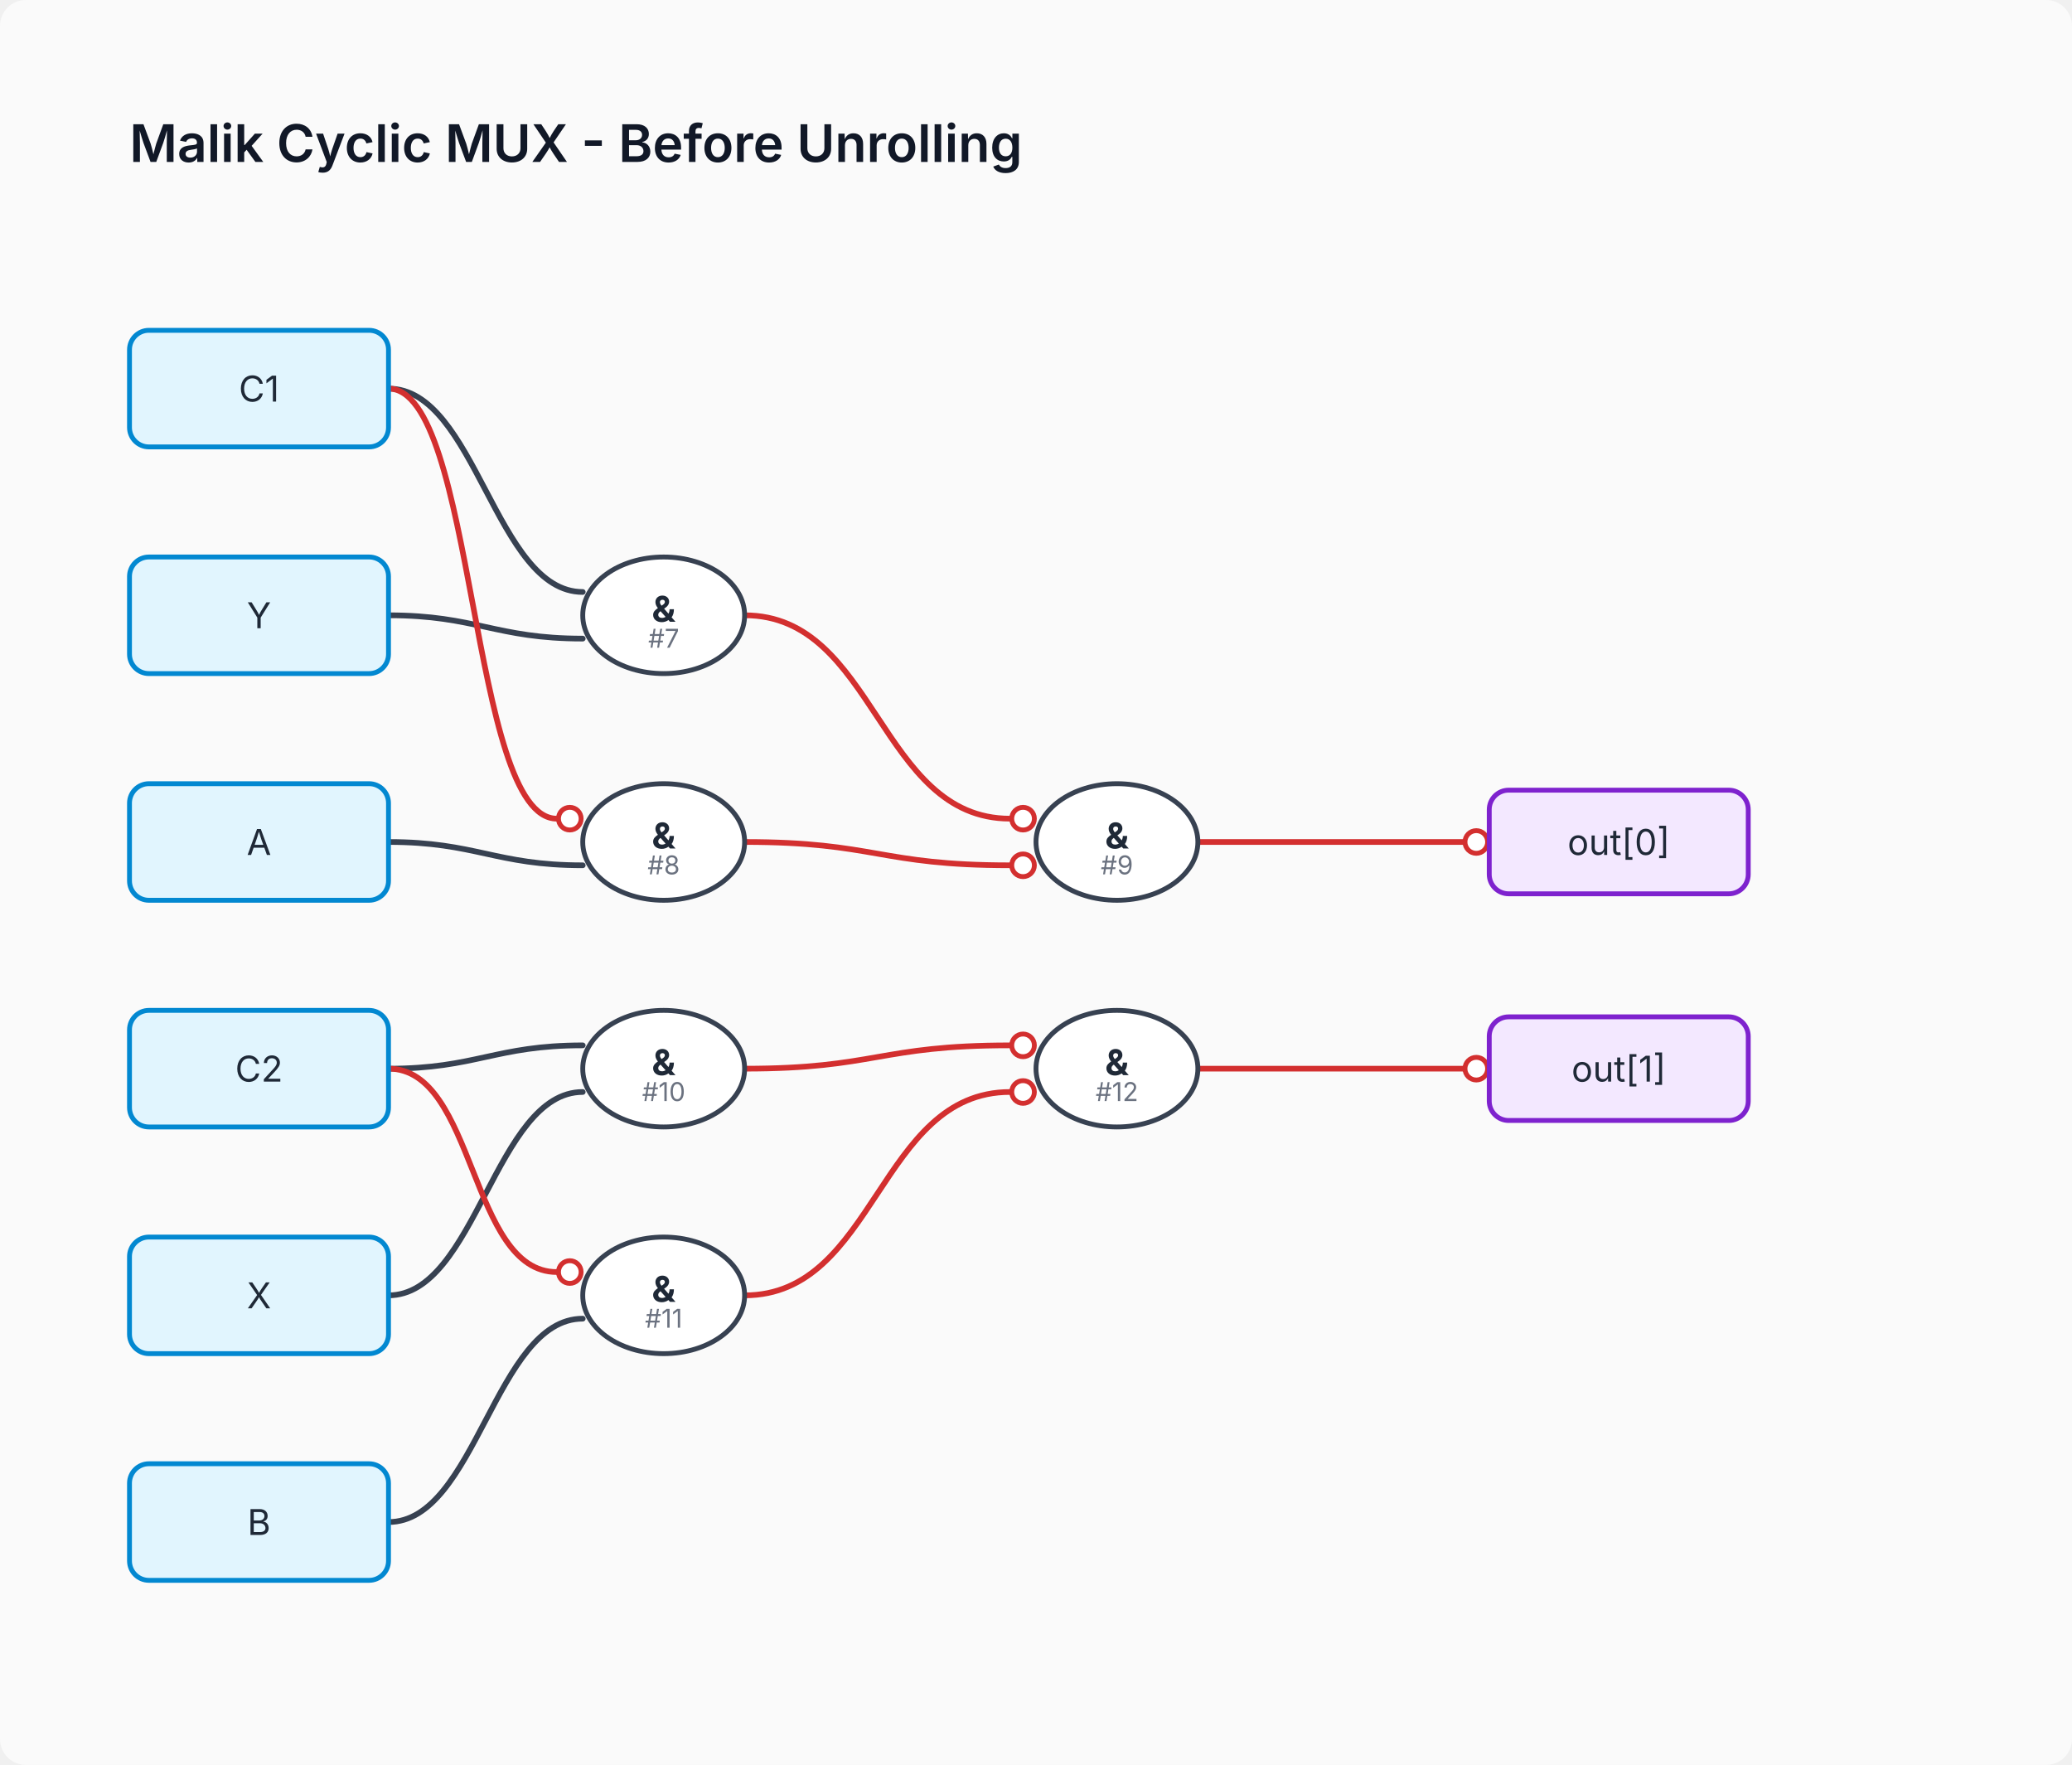
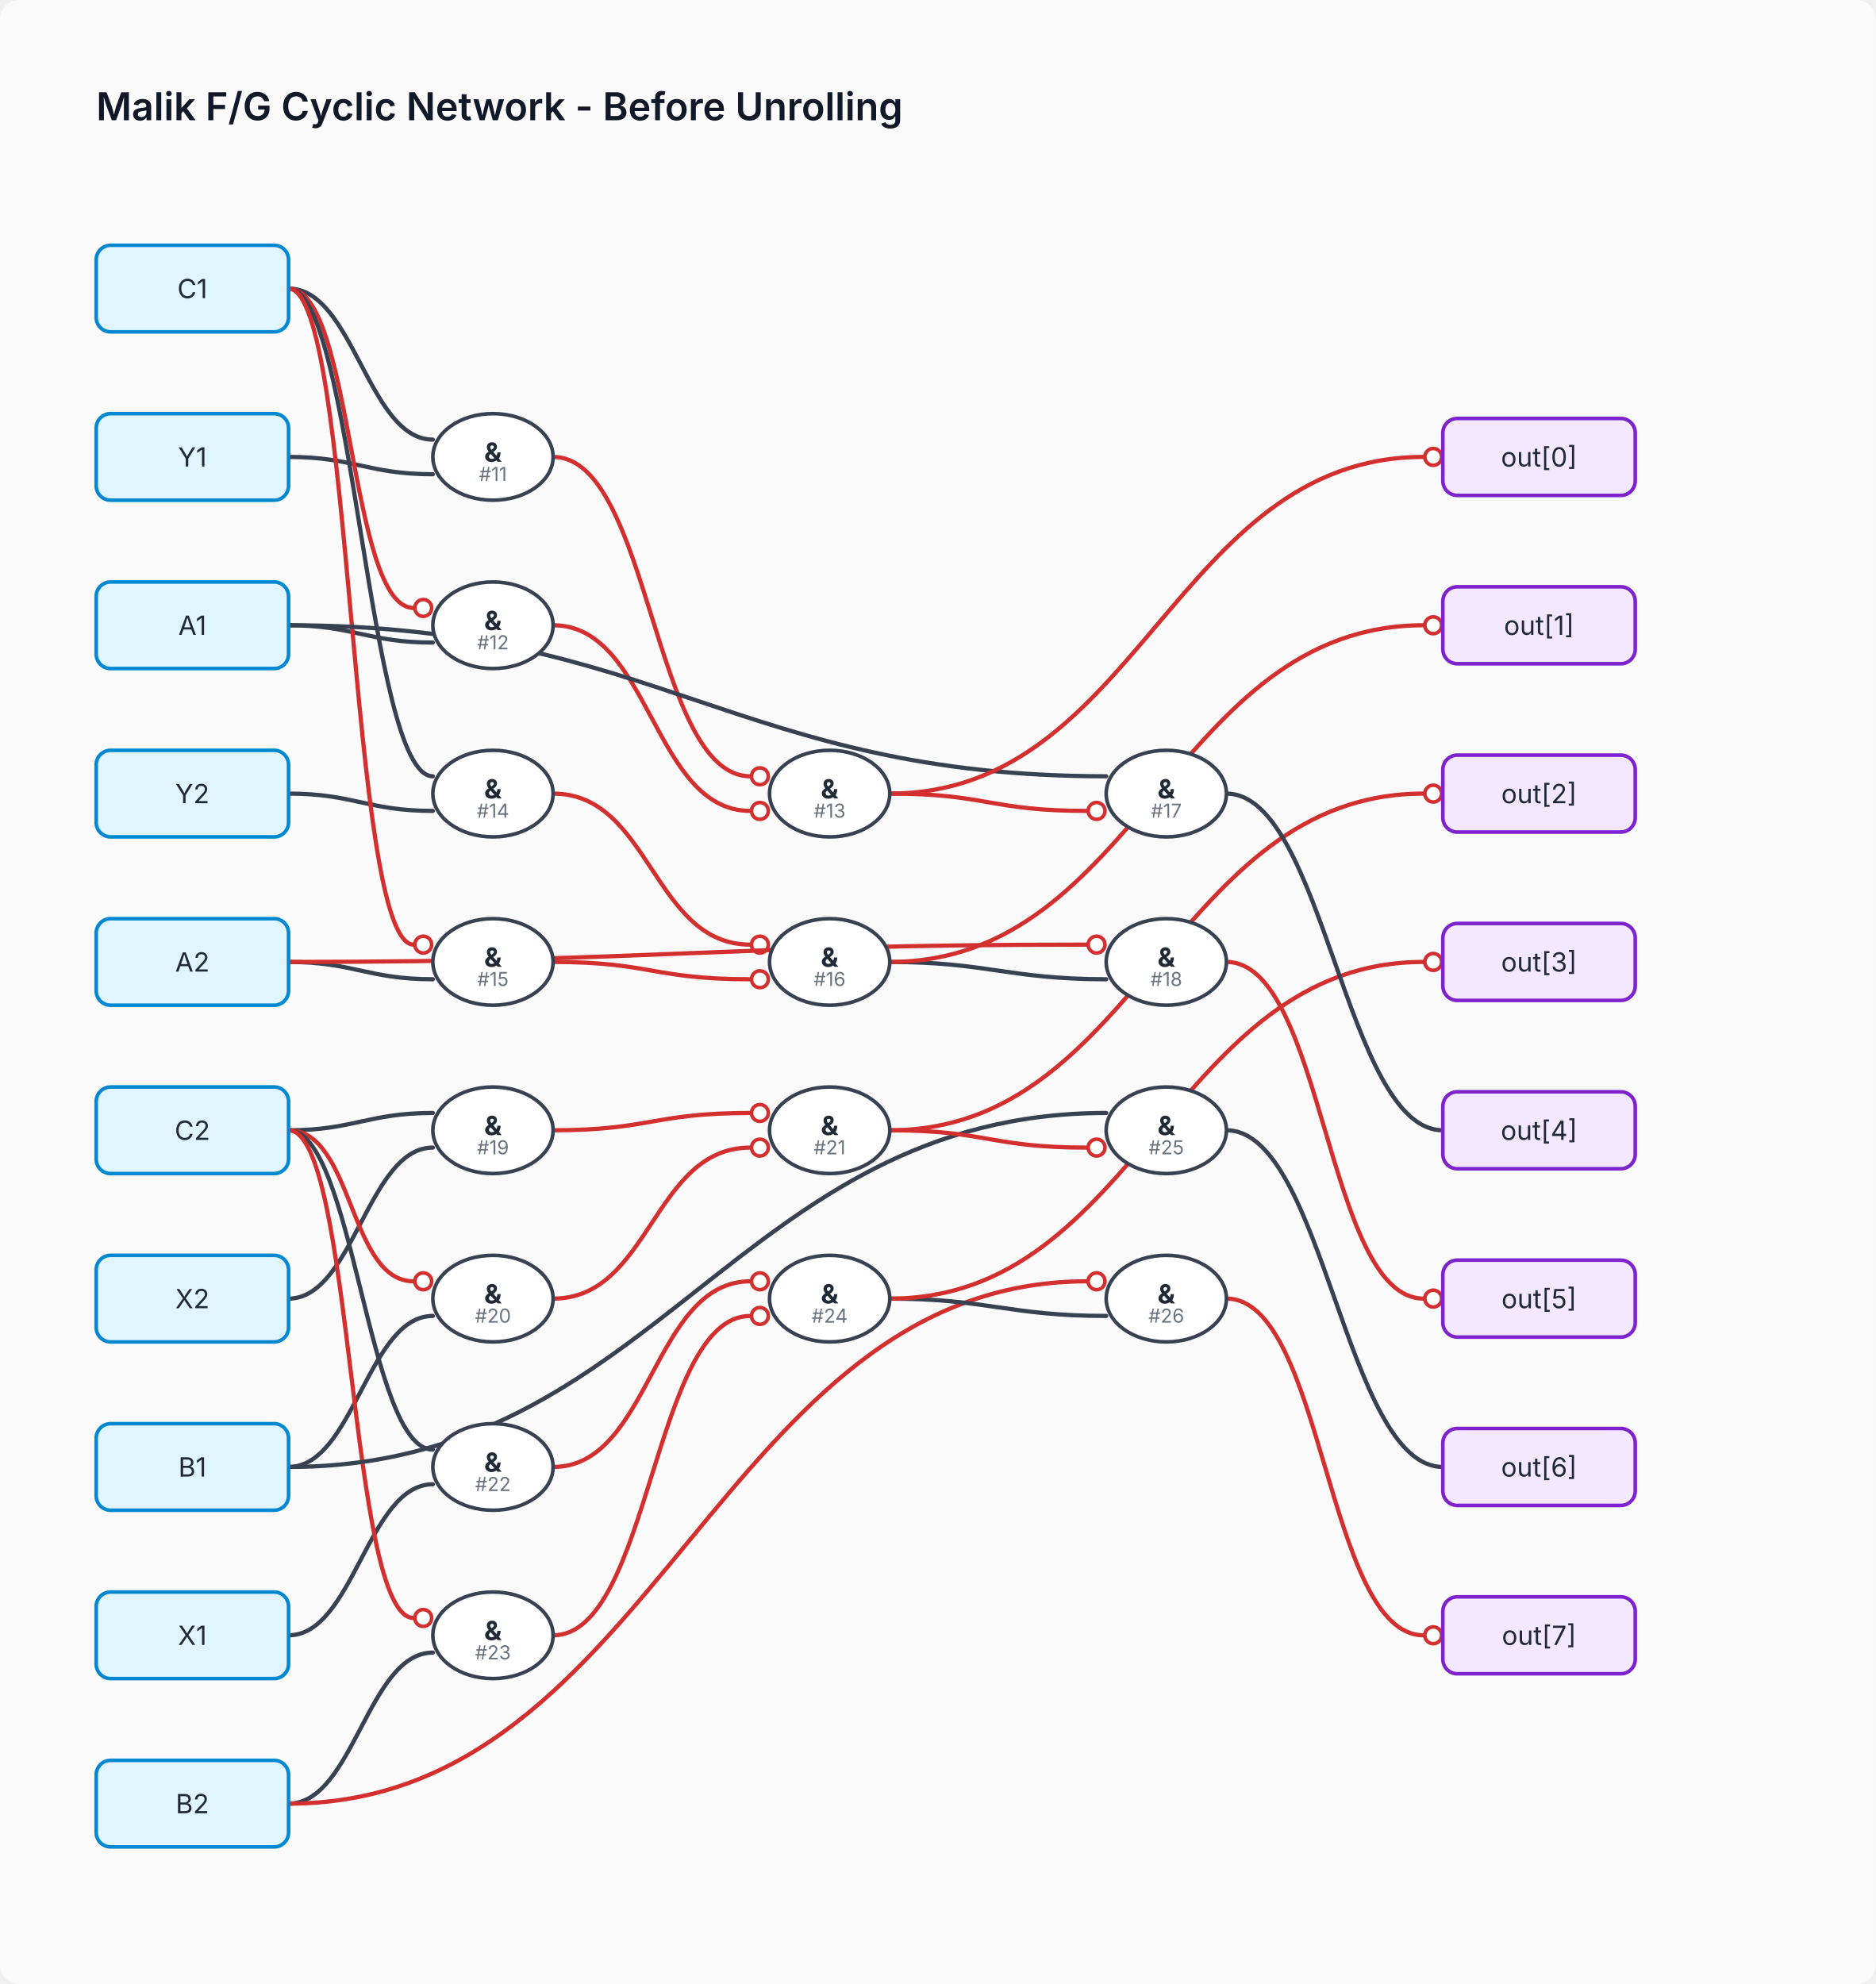
- <svg xmlns="http://www.w3.org/2000/svg" viewBox="0 0 640 545" width="640" height="545">
+ <svg xmlns="http://www.w3.org/2000/svg" viewBox="0 0 780 825" width="780" height="825">
  <defs>
    <style>
      .title { font-family: system-ui, -apple-system, sans-serif; font-size: 16px; font-weight: 600; fill: #111827; }
      .lbl { font-family: system-ui, -apple-system, sans-serif; font-size: 11px; fill: #1f2937; dominant-baseline: central; text-anchor: middle; }
      .sublbl { font-family: system-ui, -apple-system, sans-serif; font-size: 8px; fill: #6b7280; text-anchor: middle; }
      .gate-and { fill: #ffffff; stroke: #374151; stroke-width: 1.5; }
      .gate-in { fill: #e1f5fe; stroke: #0288d1; stroke-width: 1.5; rx: 6px; }
      .gate-const { fill: #eeeeee; stroke: #757575; stroke-width: 1.5; }
      .gate-out { fill: #f3e8ff; stroke: #7e22ce; stroke-width: 1.5; rx: 6px; }
      .wire { fill: none; stroke: #374151; stroke-width: 1.75; stroke-linecap: round; }
      .wire-inv { fill: none; stroke: #d32f2f; stroke-width: 1.75; stroke-linecap: round; }
      .bubble { fill: #ffffff; stroke: #d32f2f; stroke-width: 1.5; }
    </style>
  </defs>
  <rect width="100%" height="100%" fill="#fafafa" rx="8" />
-   <text x="40" y="50" class="title">Malik Cyclic MUX - Before Unrolling</text>
+   <text x="40" y="50" class="title">Malik F/G Cyclic Network - Before Unrolling</text>
  <path d="M 120 120 C 147 120, 153 182.8, 180 182.8" class="wire" />
  <path d="M 120 190 C 147 190, 153 197.2, 180 197.2" class="wire" />
  <path d="M 120 120 C 147 120, 145 252.8, 172 252.8" class="wire-inv" />
  <circle cx="176" cy="252.8" r="3.5" class="bubble" />
  <path d="M 120 260 C 147 260, 153 267.2, 180 267.2" class="wire" />
-   <path d="M 230 190 C 270.5 190, 271.5 252.8, 312 252.8" class="wire-inv" />
-   <circle cx="316" cy="252.8" r="3.5" class="bubble" />
-   <path d="M 230 260 C 270.5 260, 271.5 267.2, 312 267.2" class="wire-inv" />
-   <circle cx="316" cy="267.2" r="3.5" class="bubble" />
-   <path d="M 120 330 C 147 330, 153 322.8, 180 322.8" class="wire" />
-   <path d="M 120 400 C 147 400, 153 337.2, 180 337.2" class="wire" />
-   <path d="M 120 330 C 147 330, 145 392.8, 172 392.8" class="wire-inv" />
+   <path d="M 230 190 C 270.5 190, 271.5 322.8, 312 322.8" class="wire-inv" />
+   <circle cx="316" cy="322.8" r="3.5" class="bubble" />
+   <path d="M 230 260 C 270.5 260, 271.5 337.2, 312 337.2" class="wire-inv" />
+   <circle cx="316" cy="337.2" r="3.5" class="bubble" />
+   <path d="M 120 120 C 147 120, 153 322.8, 180 322.8" class="wire" />
+   <path d="M 120 330 C 147 330, 153 337.2, 180 337.2" class="wire" />
+   <path d="M 120 120 C 147 120, 145 392.8, 172 392.8" class="wire-inv" />
  <circle cx="176" cy="392.8" r="3.5" class="bubble" />
-   <path d="M 120 470 C 147 470, 153 407.2, 180 407.2" class="wire" />
-   <path d="M 230 330 C 270.5 330, 271.5 322.8, 312 322.8" class="wire-inv" />
-   <circle cx="316" cy="322.8" r="3.5" class="bubble" />
-   <path d="M 230 400 C 270.5 400, 271.5 337.2, 312 337.2" class="wire-inv" />
-   <circle cx="316" cy="337.2" r="3.5" class="bubble" />
-   <path d="M 370 260 C 410.5 260, 411.5 260, 452 260" class="wire-inv" />
-   <circle cx="456" cy="260" r="3.5" class="bubble" />
-   <path d="M 370 330 C 410.5 330, 411.5 330, 452 330" class="wire-inv" />
-   <circle cx="456" cy="330" r="3.5" class="bubble" />
+   <path d="M 120 400 C 147 400, 153 407.2, 180 407.2" class="wire" />
+   <path d="M 230 330 C 270.5 330, 271.5 392.8, 312 392.8" class="wire-inv" />
+   <circle cx="316" cy="392.8" r="3.5" class="bubble" />
+   <path d="M 230 400 C 270.5 400, 271.5 407.2, 312 407.2" class="wire-inv" />
+   <circle cx="316" cy="407.2" r="3.5" class="bubble" />
+   <path d="M 120 470 C 147 470, 153 462.8, 180 462.8" class="wire" />
+   <path d="M 120 540 C 147 540, 153 477.2, 180 477.2" class="wire" />
+   <path d="M 120 470 C 147 470, 145 532.8, 172 532.8" class="wire-inv" />
+   <circle cx="176" cy="532.8" r="3.5" class="bubble" />
+   <path d="M 120 610 C 147 610, 153 547.2, 180 547.2" class="wire" />
+   <path d="M 230 470 C 270.5 470, 271.5 462.8, 312 462.8" class="wire-inv" />
+   <circle cx="316" cy="462.8" r="3.5" class="bubble" />
+   <path d="M 230 540 C 270.5 540, 271.5 477.2, 312 477.2" class="wire-inv" />
+   <circle cx="316" cy="477.2" r="3.5" class="bubble" />
+   <path d="M 120 470 C 147 470, 153 602.8, 180 602.8" class="wire" />
+   <path d="M 120 680 C 147 680, 153 617.2, 180 617.2" class="wire" />
+   <path d="M 120 470 C 147 470, 145 672.8, 172 672.8" class="wire-inv" />
+   <circle cx="176" cy="672.8" r="3.5" class="bubble" />
+   <path d="M 120 750 C 147 750, 153 687.2, 180 687.2" class="wire" />
+   <path d="M 230 610 C 270.5 610, 271.5 532.8, 312 532.8" class="wire-inv" />
+   <circle cx="316" cy="532.8" r="3.5" class="bubble" />
+   <path d="M 230 680 C 270.5 680, 271.5 547.2, 312 547.2" class="wire-inv" />
+   <circle cx="316" cy="547.2" r="3.5" class="bubble" />
+   <path d="M 120 260 C 273 260, 307 322.8, 460 322.8" class="wire" />
+   <path d="M 370 330 C 410.5 330, 411.5 337.2, 452 337.2" class="wire-inv" />
+   <circle cx="456" cy="337.2" r="3.5" class="bubble" />
+   <path d="M 120 400 C 273 400, 299 392.8, 452 392.8" class="wire-inv" />
+   <circle cx="456" cy="392.8" r="3.5" class="bubble" />
+   <path d="M 370 400 C 410.5 400, 419.5 407.2, 460 407.2" class="wire" />
+   <path d="M 120 610 C 273 610, 307 462.8, 460 462.8" class="wire" />
+   <path d="M 370 470 C 410.5 470, 411.5 477.2, 452 477.2" class="wire-inv" />
+   <circle cx="456" cy="477.2" r="3.5" class="bubble" />
+   <path d="M 120 750 C 273 750, 299 532.8, 452 532.8" class="wire-inv" />
+   <circle cx="456" cy="532.8" r="3.5" class="bubble" />
+   <path d="M 370 540 C 410.5 540, 419.5 547.2, 460 547.2" class="wire" />
+   <path d="M 370 330 C 473.5 330, 488.5 190, 592 190" class="wire-inv" />
+   <circle cx="596" cy="190" r="3.5" class="bubble" />
+   <path d="M 370 400 C 473.5 400, 488.5 260, 592 260" class="wire-inv" />
+   <circle cx="596" cy="260" r="3.5" class="bubble" />
+   <path d="M 370 470 C 473.5 470, 488.5 330, 592 330" class="wire-inv" />
+   <circle cx="596" cy="330" r="3.5" class="bubble" />
+   <path d="M 370 540 C 473.5 540, 488.5 400, 592 400" class="wire-inv" />
+   <circle cx="596" cy="400" r="3.5" class="bubble" />
+   <path d="M 510 330 C 550.5 330, 559.5 470, 600 470" class="wire" />
+   <path d="M 510 400 C 550.5 400, 551.5 540, 592 540" class="wire-inv" />
+   <circle cx="596" cy="540" r="3.5" class="bubble" />
+   <path d="M 510 470 C 550.5 470, 559.5 610, 600 610" class="wire" />
+   <path d="M 510 540 C 550.5 540, 551.5 680, 592 680" class="wire-inv" />
+   <circle cx="596" cy="680" r="3.5" class="bubble" />
  <rect x="40" y="102" width="80" height="36" class="gate-in" />
  <text x="80" y="120" class="lbl">C1</text>
  <rect x="40" y="172" width="80" height="36" class="gate-in" />
-   <text x="80" y="190" class="lbl">Y</text>
+   <text x="80" y="190" class="lbl">Y1</text>
  <ellipse cx="205" cy="190" rx="25" ry="18" class="gate-and" />
  <text x="205" y="188" class="lbl" font-weight="bold">&amp;</text>
-   <text x="205" y="200" class="sublbl">#7</text>
+   <text x="205" y="200" class="sublbl">#11</text>
  <rect x="40" y="242" width="80" height="36" class="gate-in" />
-   <text x="80" y="260" class="lbl">A</text>
+   <text x="80" y="260" class="lbl">A1</text>
  <ellipse cx="205" cy="260" rx="25" ry="18" class="gate-and" />
  <text x="205" y="258" class="lbl" font-weight="bold">&amp;</text>
-   <text x="205" y="270" class="sublbl">#8</text>
-   <ellipse cx="345" cy="260" rx="25" ry="18" class="gate-and" />
-   <text x="345" y="258" class="lbl" font-weight="bold">&amp;</text>
-   <text x="345" y="270" class="sublbl">#9</text>
+   <text x="205" y="270" class="sublbl">#12</text>
+   <ellipse cx="345" cy="330" rx="25" ry="18" class="gate-and" />
+   <text x="345" y="328" class="lbl" font-weight="bold">&amp;</text>
+   <text x="345" y="340" class="sublbl">#13</text>
  <rect x="40" y="312" width="80" height="36" class="gate-in" />
-   <text x="80" y="330" class="lbl">C2</text>
-   <rect x="40" y="382" width="80" height="36" class="gate-in" />
-   <text x="80" y="400" class="lbl">X</text>
+   <text x="80" y="330" class="lbl">Y2</text>
  <ellipse cx="205" cy="330" rx="25" ry="18" class="gate-and" />
  <text x="205" y="328" class="lbl" font-weight="bold">&amp;</text>
-   <text x="205" y="340" class="sublbl">#10</text>
-   <rect x="40" y="452" width="80" height="36" class="gate-in" />
-   <text x="80" y="470" class="lbl">B</text>
+   <text x="205" y="340" class="sublbl">#14</text>
+   <rect x="40" y="382" width="80" height="36" class="gate-in" />
+   <text x="80" y="400" class="lbl">A2</text>
  <ellipse cx="205" cy="400" rx="25" ry="18" class="gate-and" />
  <text x="205" y="398" class="lbl" font-weight="bold">&amp;</text>
-   <text x="205" y="410" class="sublbl">#11</text>
-   <ellipse cx="345" cy="330" rx="25" ry="18" class="gate-and" />
-   <text x="345" y="328" class="lbl" font-weight="bold">&amp;</text>
-   <text x="345" y="340" class="sublbl">#12</text>
-   <rect x="460" y="244" width="80" height="32" class="gate-out" />
-   <text x="500" y="260" class="lbl">out[0]</text>
-   <rect x="460" y="314" width="80" height="32" class="gate-out" />
-   <text x="500" y="330" class="lbl">out[1]</text>
+   <text x="205" y="410" class="sublbl">#15</text>
+   <ellipse cx="345" cy="400" rx="25" ry="18" class="gate-and" />
+   <text x="345" y="398" class="lbl" font-weight="bold">&amp;</text>
+   <text x="345" y="410" class="sublbl">#16</text>
+   <rect x="40" y="452" width="80" height="36" class="gate-in" />
+   <text x="80" y="470" class="lbl">C2</text>
+   <rect x="40" y="522" width="80" height="36" class="gate-in" />
+   <text x="80" y="540" class="lbl">X2</text>
+   <ellipse cx="205" cy="470" rx="25" ry="18" class="gate-and" />
+   <text x="205" y="468" class="lbl" font-weight="bold">&amp;</text>
+   <text x="205" y="480" class="sublbl">#19</text>
+   <rect x="40" y="592" width="80" height="36" class="gate-in" />
+   <text x="80" y="610" class="lbl">B1</text>
+   <ellipse cx="205" cy="540" rx="25" ry="18" class="gate-and" />
+   <text x="205" y="538" class="lbl" font-weight="bold">&amp;</text>
+   <text x="205" y="550" class="sublbl">#20</text>
+   <ellipse cx="345" cy="470" rx="25" ry="18" class="gate-and" />
+   <text x="345" y="468" class="lbl" font-weight="bold">&amp;</text>
+   <text x="345" y="480" class="sublbl">#21</text>
+   <rect x="40" y="662" width="80" height="36" class="gate-in" />
+   <text x="80" y="680" class="lbl">X1</text>
+   <ellipse cx="205" cy="610" rx="25" ry="18" class="gate-and" />
+   <text x="205" y="608" class="lbl" font-weight="bold">&amp;</text>
+   <text x="205" y="620" class="sublbl">#22</text>
+   <rect x="40" y="732" width="80" height="36" class="gate-in" />
+   <text x="80" y="750" class="lbl">B2</text>
+   <ellipse cx="205" cy="680" rx="25" ry="18" class="gate-and" />
+   <text x="205" y="678" class="lbl" font-weight="bold">&amp;</text>
+   <text x="205" y="690" class="sublbl">#23</text>
+   <ellipse cx="345" cy="540" rx="25" ry="18" class="gate-and" />
+   <text x="345" y="538" class="lbl" font-weight="bold">&amp;</text>
+   <text x="345" y="550" class="sublbl">#24</text>
+   <ellipse cx="485" cy="330" rx="25" ry="18" class="gate-and" />
+   <text x="485" y="328" class="lbl" font-weight="bold">&amp;</text>
+   <text x="485" y="340" class="sublbl">#17</text>
+   <ellipse cx="485" cy="400" rx="25" ry="18" class="gate-and" />
+   <text x="485" y="398" class="lbl" font-weight="bold">&amp;</text>
+   <text x="485" y="410" class="sublbl">#18</text>
+   <ellipse cx="485" cy="470" rx="25" ry="18" class="gate-and" />
+   <text x="485" y="468" class="lbl" font-weight="bold">&amp;</text>
+   <text x="485" y="480" class="sublbl">#25</text>
+   <ellipse cx="485" cy="540" rx="25" ry="18" class="gate-and" />
+   <text x="485" y="538" class="lbl" font-weight="bold">&amp;</text>
+   <text x="485" y="550" class="sublbl">#26</text>
+   <rect x="600" y="174" width="80" height="32" class="gate-out" />
+   <text x="640" y="190" class="lbl">out[0]</text>
+   <rect x="600" y="244" width="80" height="32" class="gate-out" />
+   <text x="640" y="260" class="lbl">out[1]</text>
+   <rect x="600" y="314" width="80" height="32" class="gate-out" />
+   <text x="640" y="330" class="lbl">out[2]</text>
+   <rect x="600" y="384" width="80" height="32" class="gate-out" />
+   <text x="640" y="400" class="lbl">out[3]</text>
+   <rect x="600" y="454" width="80" height="32" class="gate-out" />
+   <text x="640" y="470" class="lbl">out[4]</text>
+   <rect x="600" y="524" width="80" height="32" class="gate-out" />
+   <text x="640" y="540" class="lbl">out[5]</text>
+   <rect x="600" y="594" width="80" height="32" class="gate-out" />
+   <text x="640" y="610" class="lbl">out[6]</text>
+   <rect x="600" y="664" width="80" height="32" class="gate-out" />
+   <text x="640" y="680" class="lbl">out[7]</text>
</svg>
